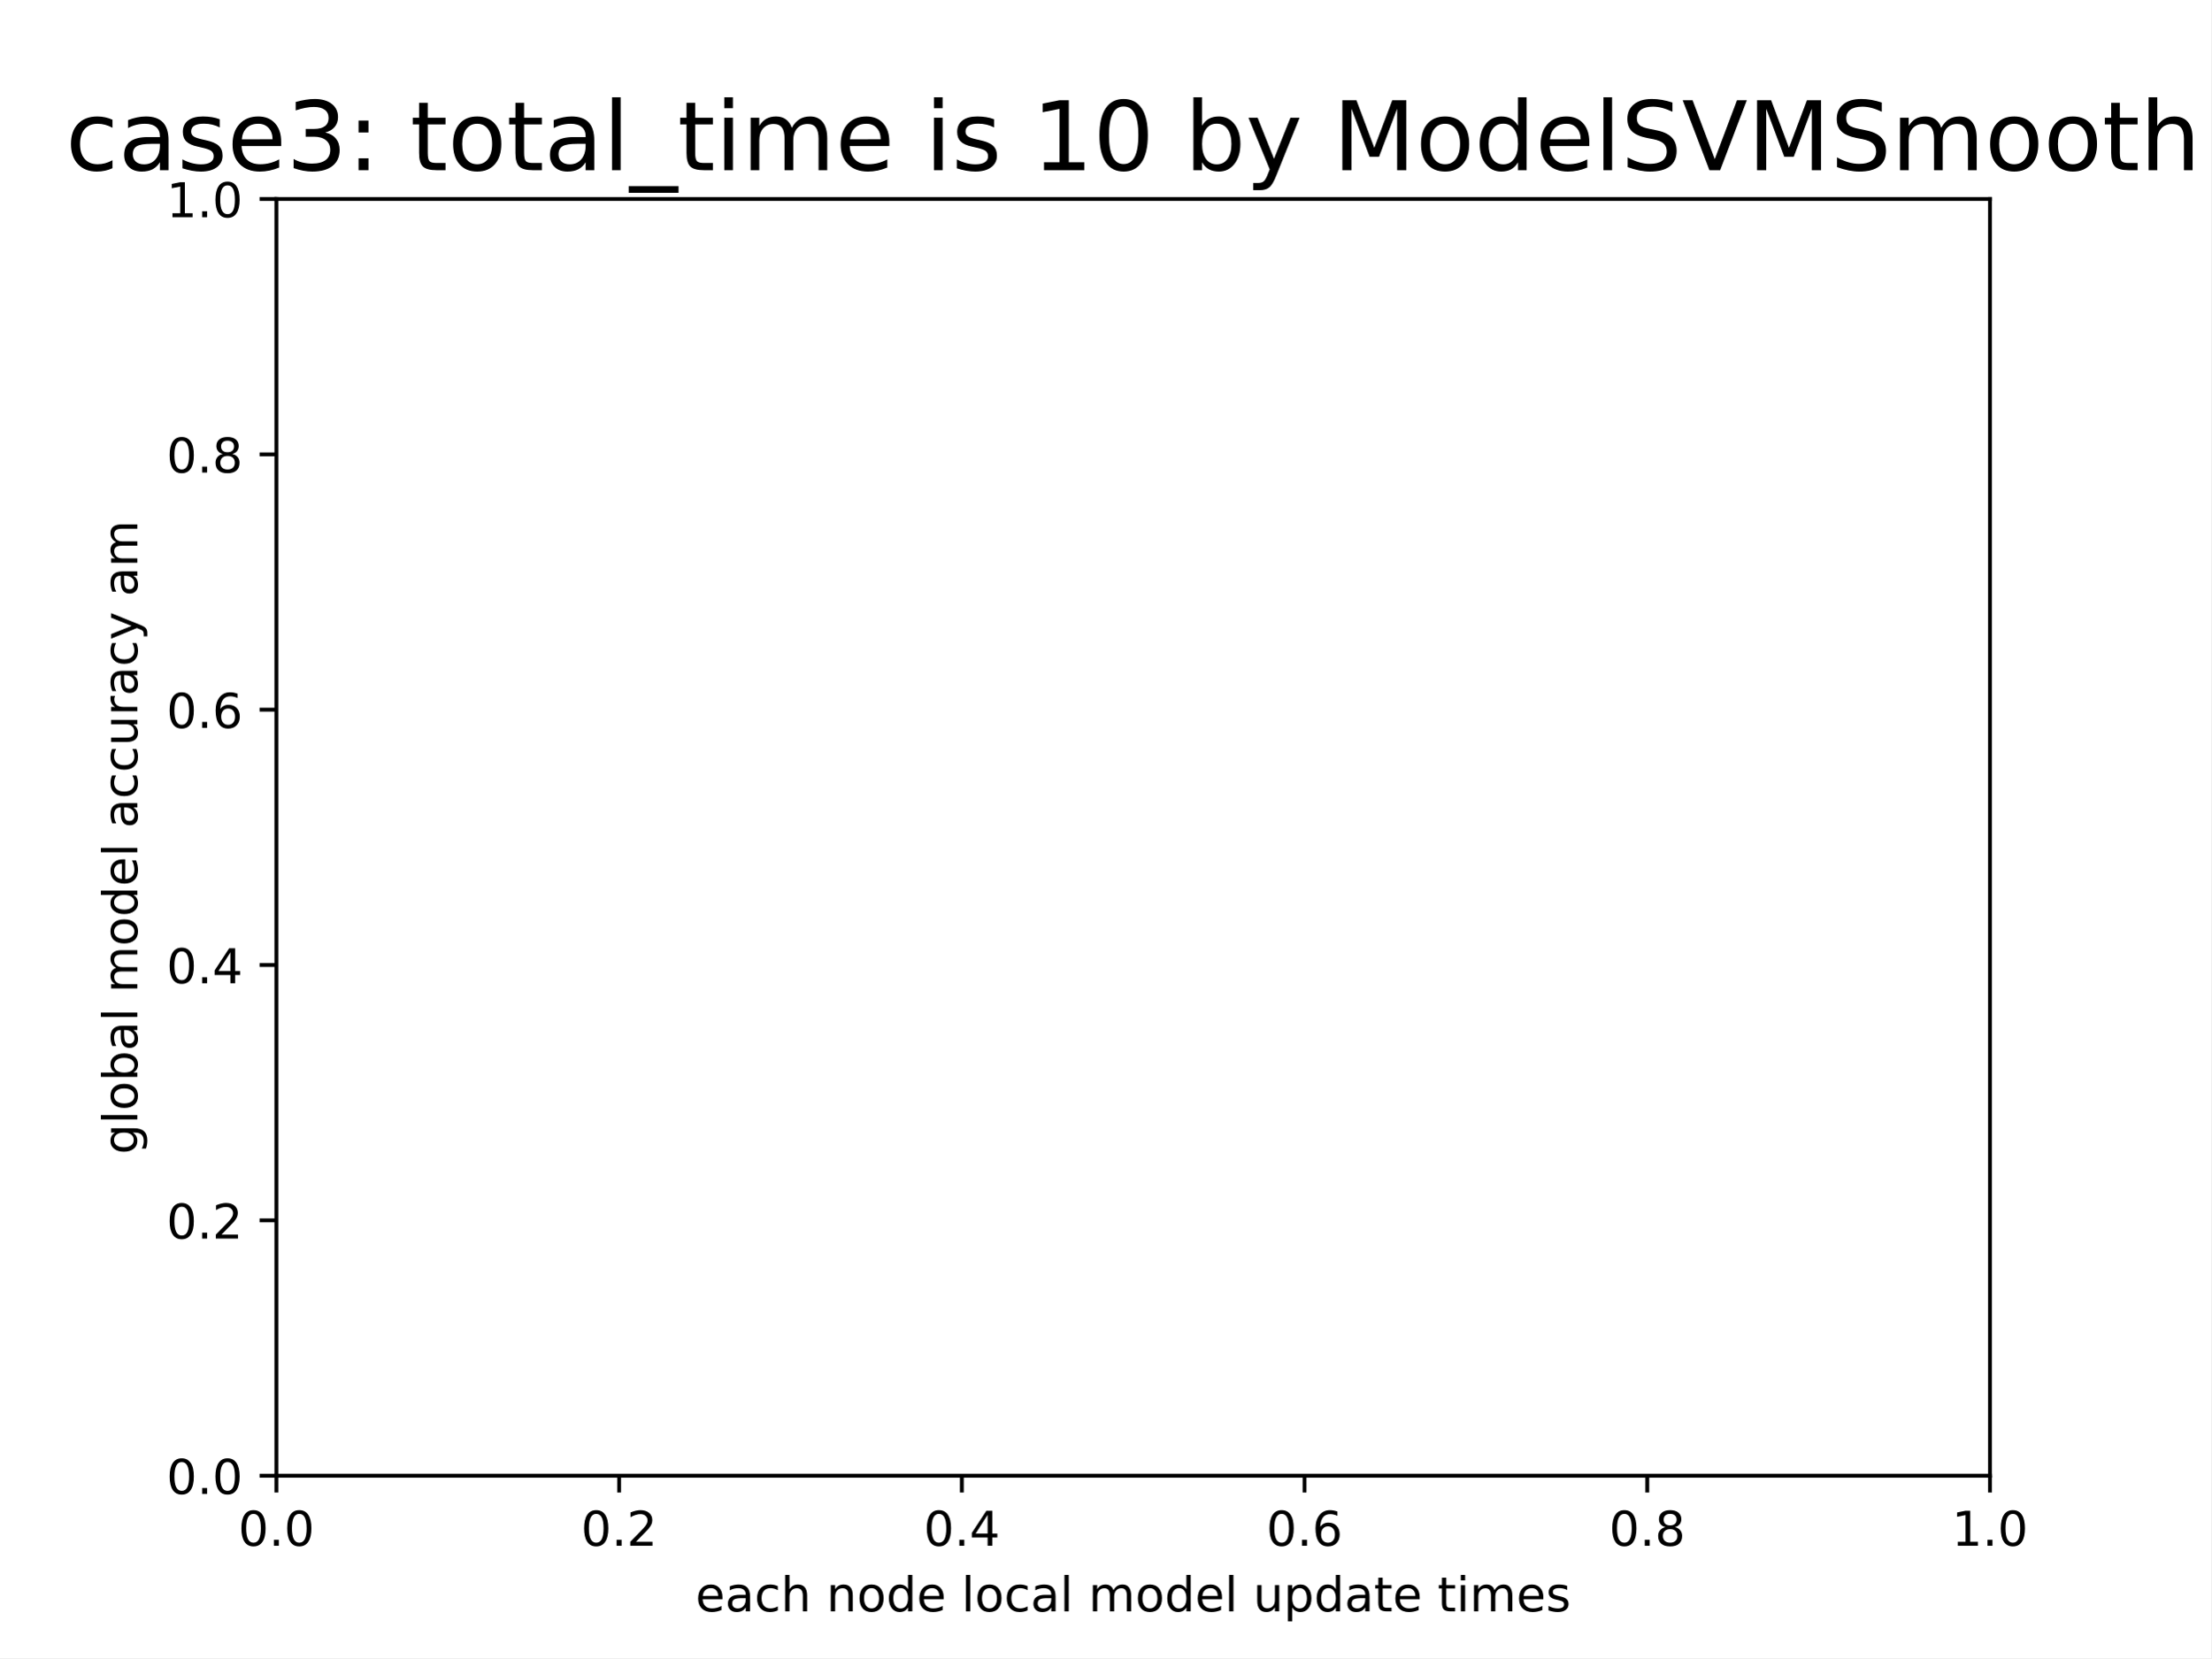
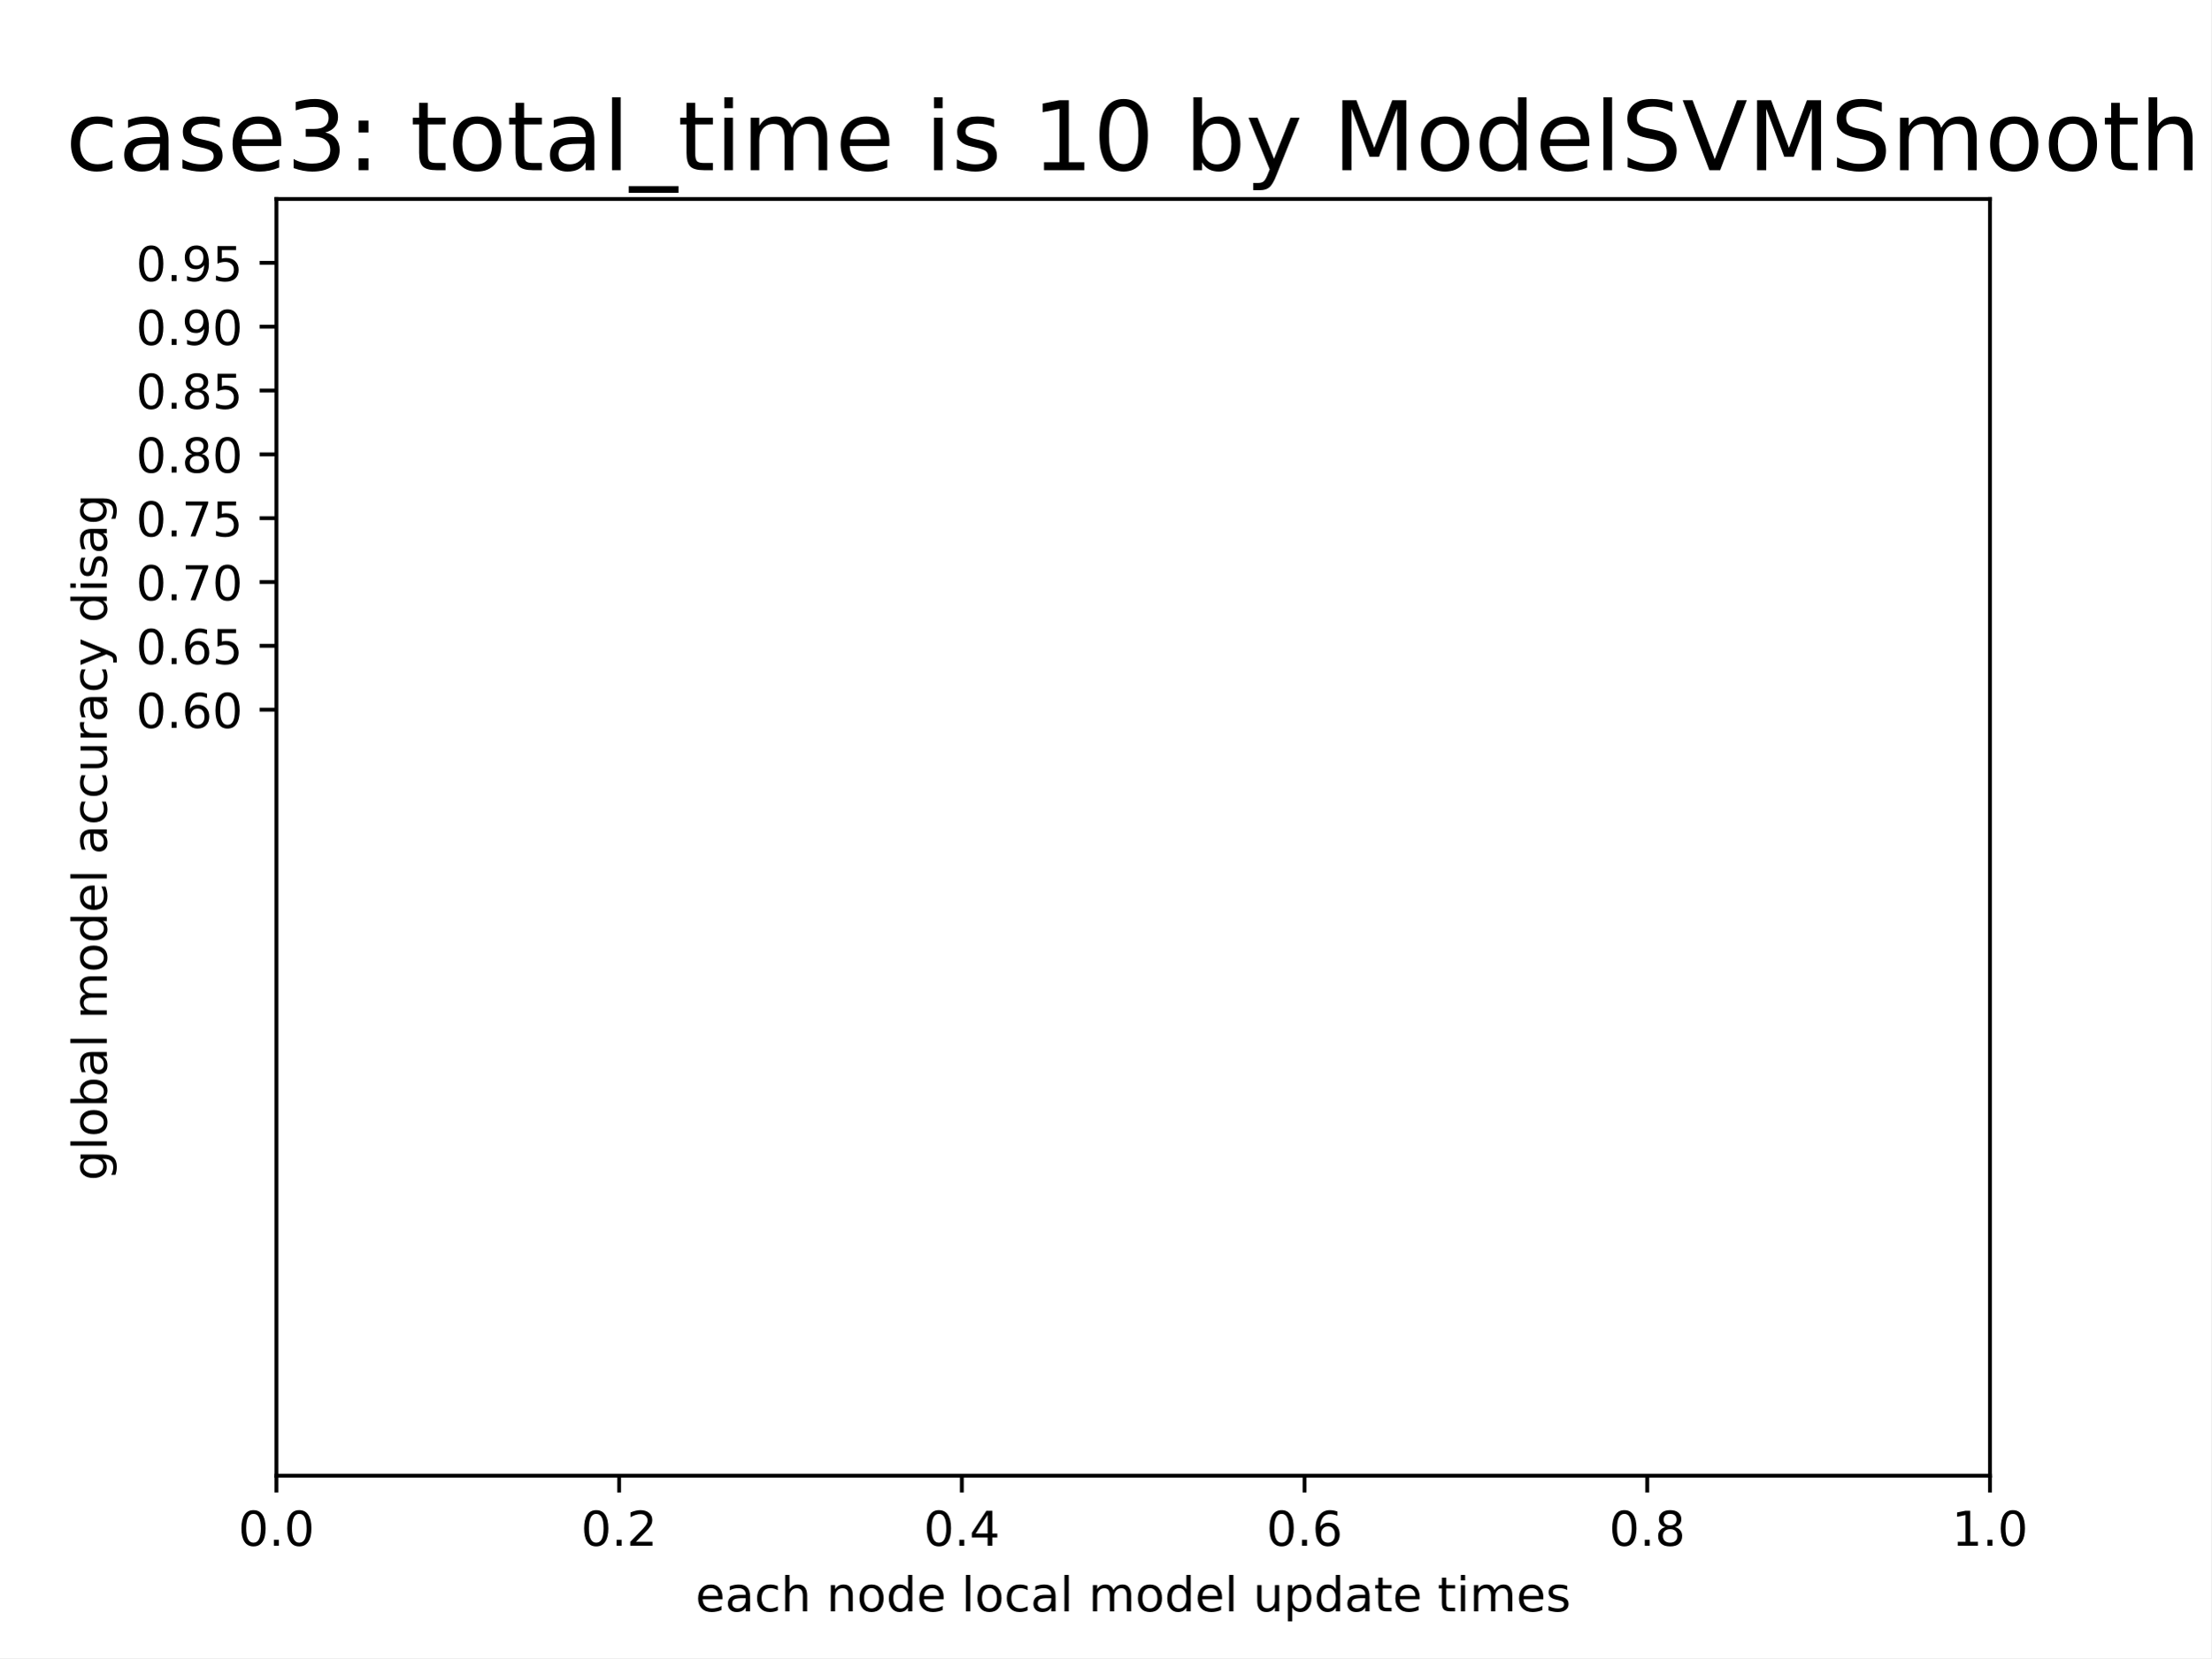
<svg xmlns="http://www.w3.org/2000/svg" xmlns:xlink="http://www.w3.org/1999/xlink" height="345.6pt" version="1.1" viewBox="0 0 460.8 345.6" width="460.8pt">
  <defs>
    <style type="text/css">*{stroke-linecap:butt;stroke-linejoin:round;}</style>
  </defs>
  <g id="figure_1">
    <g id="patch_1">
      <path d="M 0 345.6  L 460.8 345.6  L 460.8 0  L 0 0  z " style="fill:#ffffff;" />
    </g>
    <g id="axes_1">
      <g id="patch_2">
        <path d="M 57.6 307.584  L 414.72 307.584  L 414.72 41.472  L 57.6 41.472  z " style="fill:#ffffff;" />
      </g>
      <g id="matplotlib.axis_1">
        <g id="xtick_1">
          <g id="line2d_1">
            <defs>
-               <path d="M 0 0  L 0 3.5  " id="mb5d97b202f" style="stroke:#000000;stroke-width:0.8;" />
+               <path d="M 0 0  L 0 3.5  " id="m2883d6097a" style="stroke:#000000;stroke-width:0.8;" />
            </defs>
            <g>
-               <use style="stroke:#000000;stroke-width:0.8;" x="57.6" xlink:href="#mb5d97b202f" y="307.584" />
+               <use style="stroke:#000000;stroke-width:0.8;" x="57.6" xlink:href="#m2883d6097a" y="307.584" />
            </g>
          </g>
          <g id="text_1">
            <g transform="translate(49.64844 322.1824)scale(0.1 -0.1)">
              <defs>
                <path d="M 31.781 66.406  Q 24.172 66.406 20.328 58.906  Q 16.5 51.422 16.5 36.375  Q 16.5 21.391 20.328 13.891  Q 24.172 6.391 31.781 6.391  Q 39.453 6.391 43.281 13.891  Q 47.125 21.391 47.125 36.375  Q 47.125 51.422 43.281 58.906  Q 39.453 66.406 31.781 66.406  z M 31.781 74.219  Q 44.047 74.219 50.516 64.516  Q 56.984 54.828 56.984 36.375  Q 56.984 17.969 50.516 8.266  Q 44.047 -1.422 31.781 -1.422  Q 19.531 -1.422 13.062 8.266  Q 6.594 17.969 6.594 36.375  Q 6.594 54.828 13.062 64.516  Q 19.531 74.219 31.781 74.219  z " id="DejaVuSans-48" />
                <path d="M 10.688 12.406  L 21 12.406  L 21 0  L 10.688 0  z " id="DejaVuSans-46" />
              </defs>
              <use xlink:href="#DejaVuSans-48" />
              <use x="63.623" xlink:href="#DejaVuSans-46" />
              <use x="95.41" xlink:href="#DejaVuSans-48" />
            </g>
          </g>
        </g>
        <g id="xtick_2">
          <g id="line2d_2">
            <g>
-               <use style="stroke:#000000;stroke-width:0.8;" x="129.024" xlink:href="#mb5d97b202f" y="307.584" />
+               <use style="stroke:#000000;stroke-width:0.8;" x="129.024" xlink:href="#m2883d6097a" y="307.584" />
            </g>
          </g>
          <g id="text_2">
            <g transform="translate(121.0724 322.1824)scale(0.1 -0.1)">
              <defs>
                <path d="M 19.188 8.297  L 53.609 8.297  L 53.609 0  L 7.328 0  L 7.328 8.297  Q 12.938 14.109 22.625 23.891  Q 32.328 33.688 34.812 36.531  Q 39.547 41.844 41.422 45.531  Q 43.312 49.219 43.312 52.781  Q 43.312 58.594 39.234 62.25  Q 35.156 65.922 28.609 65.922  Q 23.969 65.922 18.812 64.312  Q 13.672 62.703 7.812 59.422  L 7.812 69.391  Q 13.766 71.781 18.938 73  Q 24.125 74.219 28.422 74.219  Q 39.75 74.219 46.484 68.547  Q 53.219 62.891 53.219 53.422  Q 53.219 48.922 51.531 44.891  Q 49.859 40.875 45.406 35.406  Q 44.188 33.984 37.641 27.219  Q 31.109 20.453 19.188 8.297  z " id="DejaVuSans-50" />
              </defs>
              <use xlink:href="#DejaVuSans-48" />
              <use x="63.623" xlink:href="#DejaVuSans-46" />
              <use x="95.41" xlink:href="#DejaVuSans-50" />
            </g>
          </g>
        </g>
        <g id="xtick_3">
          <g id="line2d_3">
            <g>
-               <use style="stroke:#000000;stroke-width:0.8;" x="200.448" xlink:href="#mb5d97b202f" y="307.584" />
+               <use style="stroke:#000000;stroke-width:0.8;" x="200.448" xlink:href="#m2883d6097a" y="307.584" />
            </g>
          </g>
          <g id="text_3">
            <g transform="translate(192.4964 322.1824)scale(0.1 -0.1)">
              <defs>
                <path d="M 37.797 64.312  L 12.891 25.391  L 37.797 25.391  z M 35.203 72.906  L 47.609 72.906  L 47.609 25.391  L 58.016 25.391  L 58.016 17.188  L 47.609 17.188  L 47.609 0  L 37.797 0  L 37.797 17.188  L 4.891 17.188  L 4.891 26.703  z " id="DejaVuSans-52" />
              </defs>
              <use xlink:href="#DejaVuSans-48" />
              <use x="63.623" xlink:href="#DejaVuSans-46" />
              <use x="95.41" xlink:href="#DejaVuSans-52" />
            </g>
          </g>
        </g>
        <g id="xtick_4">
          <g id="line2d_4">
            <g>
-               <use style="stroke:#000000;stroke-width:0.8;" x="271.872" xlink:href="#mb5d97b202f" y="307.584" />
+               <use style="stroke:#000000;stroke-width:0.8;" x="271.872" xlink:href="#m2883d6097a" y="307.584" />
            </g>
          </g>
          <g id="text_4">
            <g transform="translate(263.9204 322.1824)scale(0.1 -0.1)">
              <defs>
                <path d="M 33.016 40.375  Q 26.375 40.375 22.484 35.828  Q 18.609 31.297 18.609 23.391  Q 18.609 15.531 22.484 10.953  Q 26.375 6.391 33.016 6.391  Q 39.656 6.391 43.531 10.953  Q 47.406 15.531 47.406 23.391  Q 47.406 31.297 43.531 35.828  Q 39.656 40.375 33.016 40.375  z M 52.594 71.297  L 52.594 62.312  Q 48.875 64.062 45.094 64.984  Q 41.312 65.922 37.594 65.922  Q 27.828 65.922 22.672 59.328  Q 17.531 52.734 16.797 39.406  Q 19.672 43.656 24.016 45.922  Q 28.375 48.188 33.594 48.188  Q 44.578 48.188 50.953 41.516  Q 57.328 34.859 57.328 23.391  Q 57.328 12.156 50.688 5.359  Q 44.047 -1.422 33.016 -1.422  Q 20.359 -1.422 13.672 8.266  Q 6.984 17.969 6.984 36.375  Q 6.984 53.656 15.188 63.938  Q 23.391 74.219 37.203 74.219  Q 40.922 74.219 44.703 73.484  Q 48.484 72.75 52.594 71.297  z " id="DejaVuSans-54" />
              </defs>
              <use xlink:href="#DejaVuSans-48" />
              <use x="63.623" xlink:href="#DejaVuSans-46" />
              <use x="95.41" xlink:href="#DejaVuSans-54" />
            </g>
          </g>
        </g>
        <g id="xtick_5">
          <g id="line2d_5">
            <g>
-               <use style="stroke:#000000;stroke-width:0.8;" x="343.296" xlink:href="#mb5d97b202f" y="307.584" />
+               <use style="stroke:#000000;stroke-width:0.8;" x="343.296" xlink:href="#m2883d6097a" y="307.584" />
            </g>
          </g>
          <g id="text_5">
            <g transform="translate(335.3444 322.1824)scale(0.1 -0.1)">
              <defs>
                <path d="M 31.781 34.625  Q 24.75 34.625 20.719 30.859  Q 16.703 27.094 16.703 20.516  Q 16.703 13.922 20.719 10.156  Q 24.75 6.391 31.781 6.391  Q 38.812 6.391 42.859 10.172  Q 46.922 13.969 46.922 20.516  Q 46.922 27.094 42.891 30.859  Q 38.875 34.625 31.781 34.625  z M 21.922 38.812  Q 15.578 40.375 12.031 44.719  Q 8.5 49.078 8.5 55.328  Q 8.5 64.062 14.719 69.141  Q 20.953 74.219 31.781 74.219  Q 42.672 74.219 48.875 69.141  Q 55.078 64.062 55.078 55.328  Q 55.078 49.078 51.531 44.719  Q 48 40.375 41.703 38.812  Q 48.828 37.156 52.797 32.312  Q 56.781 27.484 56.781 20.516  Q 56.781 9.906 50.312 4.234  Q 43.844 -1.422 31.781 -1.422  Q 19.734 -1.422 13.25 4.234  Q 6.781 9.906 6.781 20.516  Q 6.781 27.484 10.781 32.312  Q 14.797 37.156 21.922 38.812  z M 18.312 54.391  Q 18.312 48.734 21.844 45.562  Q 25.391 42.391 31.781 42.391  Q 38.141 42.391 41.719 45.562  Q 45.312 48.734 45.312 54.391  Q 45.312 60.062 41.719 63.234  Q 38.141 66.406 31.781 66.406  Q 25.391 66.406 21.844 63.234  Q 18.312 60.062 18.312 54.391  z " id="DejaVuSans-56" />
              </defs>
              <use xlink:href="#DejaVuSans-48" />
              <use x="63.623" xlink:href="#DejaVuSans-46" />
              <use x="95.41" xlink:href="#DejaVuSans-56" />
            </g>
          </g>
        </g>
        <g id="xtick_6">
          <g id="line2d_6">
            <g>
-               <use style="stroke:#000000;stroke-width:0.8;" x="414.72" xlink:href="#mb5d97b202f" y="307.584" />
+               <use style="stroke:#000000;stroke-width:0.8;" x="414.72" xlink:href="#m2883d6097a" y="307.584" />
            </g>
          </g>
          <g id="text_6">
            <g transform="translate(406.7684 322.1824)scale(0.1 -0.1)">
              <defs>
                <path d="M 12.406 8.297  L 28.516 8.297  L 28.516 63.922  L 10.984 60.406  L 10.984 69.391  L 28.422 72.906  L 38.281 72.906  L 38.281 8.297  L 54.391 8.297  L 54.391 0  L 12.406 0  z " id="DejaVuSans-49" />
              </defs>
              <use xlink:href="#DejaVuSans-49" />
              <use x="63.623" xlink:href="#DejaVuSans-46" />
              <use x="95.41" xlink:href="#DejaVuSans-48" />
            </g>
          </g>
        </g>
        <g id="text_7">
          <g transform="translate(144.9381 335.8606)scale(0.1 -0.1)">
            <defs>
              <path d="M 56.203 29.594  L 56.203 25.203  L 14.891 25.203  Q 15.484 15.922 20.484 11.062  Q 25.484 6.203 34.422 6.203  Q 39.594 6.203 44.453 7.469  Q 49.312 8.734 54.109 11.281  L 54.109 2.781  Q 49.266 0.734 44.188 -0.344  Q 39.109 -1.422 33.891 -1.422  Q 20.797 -1.422 13.156 6.188  Q 5.516 13.812 5.516 26.812  Q 5.516 40.234 12.766 48.109  Q 20.016 56 32.328 56  Q 43.359 56 49.781 48.891  Q 56.203 41.797 56.203 29.594  z M 47.219 32.234  Q 47.125 39.594 43.094 43.984  Q 39.062 48.391 32.422 48.391  Q 24.906 48.391 20.391 44.141  Q 15.875 39.891 15.188 32.172  z " id="DejaVuSans-101" />
              <path d="M 34.281 27.484  Q 23.391 27.484 19.188 25  Q 14.984 22.516 14.984 16.5  Q 14.984 11.719 18.141 8.906  Q 21.297 6.109 26.703 6.109  Q 34.188 6.109 38.703 11.406  Q 43.219 16.703 43.219 25.484  L 43.219 27.484  z M 52.203 31.203  L 52.203 0  L 43.219 0  L 43.219 8.297  Q 40.141 3.328 35.547 0.953  Q 30.953 -1.422 24.312 -1.422  Q 15.922 -1.422 10.953 3.297  Q 6 8.016 6 15.922  Q 6 25.141 12.172 29.828  Q 18.359 34.516 30.609 34.516  L 43.219 34.516  L 43.219 35.406  Q 43.219 41.609 39.141 45  Q 35.062 48.391 27.688 48.391  Q 23 48.391 18.547 47.266  Q 14.109 46.141 10.016 43.891  L 10.016 52.203  Q 14.938 54.109 19.578 55.047  Q 24.219 56 28.609 56  Q 40.484 56 46.344 49.844  Q 52.203 43.703 52.203 31.203  z " id="DejaVuSans-97" />
              <path d="M 48.781 52.594  L 48.781 44.188  Q 44.969 46.297 41.141 47.344  Q 37.312 48.391 33.406 48.391  Q 24.656 48.391 19.812 42.844  Q 14.984 37.312 14.984 27.297  Q 14.984 17.281 19.812 11.734  Q 24.656 6.203 33.406 6.203  Q 37.312 6.203 41.141 7.25  Q 44.969 8.297 48.781 10.406  L 48.781 2.094  Q 45.016 0.344 40.984 -0.531  Q 36.969 -1.422 32.422 -1.422  Q 20.062 -1.422 12.781 6.344  Q 5.516 14.109 5.516 27.297  Q 5.516 40.672 12.859 48.328  Q 20.219 56 33.016 56  Q 37.156 56 41.109 55.141  Q 45.062 54.297 48.781 52.594  z " id="DejaVuSans-99" />
              <path d="M 54.891 33.016  L 54.891 0  L 45.906 0  L 45.906 32.719  Q 45.906 40.484 42.875 44.328  Q 39.844 48.188 33.797 48.188  Q 26.516 48.188 22.312 43.547  Q 18.109 38.922 18.109 30.906  L 18.109 0  L 9.078 0  L 9.078 75.984  L 18.109 75.984  L 18.109 46.188  Q 21.344 51.125 25.703 53.562  Q 30.078 56 35.797 56  Q 45.219 56 50.047 50.172  Q 54.891 44.344 54.891 33.016  z " id="DejaVuSans-104" />
              <path id="DejaVuSans-32" />
              <path d="M 54.891 33.016  L 54.891 0  L 45.906 0  L 45.906 32.719  Q 45.906 40.484 42.875 44.328  Q 39.844 48.188 33.797 48.188  Q 26.516 48.188 22.312 43.547  Q 18.109 38.922 18.109 30.906  L 18.109 0  L 9.078 0  L 9.078 54.688  L 18.109 54.688  L 18.109 46.188  Q 21.344 51.125 25.703 53.562  Q 30.078 56 35.797 56  Q 45.219 56 50.047 50.172  Q 54.891 44.344 54.891 33.016  z " id="DejaVuSans-110" />
              <path d="M 30.609 48.391  Q 23.391 48.391 19.188 42.75  Q 14.984 37.109 14.984 27.297  Q 14.984 17.484 19.156 11.844  Q 23.344 6.203 30.609 6.203  Q 37.797 6.203 41.984 11.859  Q 46.188 17.531 46.188 27.297  Q 46.188 37.016 41.984 42.703  Q 37.797 48.391 30.609 48.391  z M 30.609 56  Q 42.328 56 49.016 48.375  Q 55.719 40.766 55.719 27.297  Q 55.719 13.875 49.016 6.219  Q 42.328 -1.422 30.609 -1.422  Q 18.844 -1.422 12.172 6.219  Q 5.516 13.875 5.516 27.297  Q 5.516 40.766 12.172 48.375  Q 18.844 56 30.609 56  z " id="DejaVuSans-111" />
              <path d="M 45.406 46.391  L 45.406 75.984  L 54.391 75.984  L 54.391 0  L 45.406 0  L 45.406 8.203  Q 42.578 3.328 38.25 0.953  Q 33.938 -1.422 27.875 -1.422  Q 17.969 -1.422 11.734 6.484  Q 5.516 14.406 5.516 27.297  Q 5.516 40.188 11.734 48.094  Q 17.969 56 27.875 56  Q 33.938 56 38.25 53.625  Q 42.578 51.266 45.406 46.391  z M 14.797 27.297  Q 14.797 17.391 18.875 11.75  Q 22.953 6.109 30.078 6.109  Q 37.203 6.109 41.297 11.75  Q 45.406 17.391 45.406 27.297  Q 45.406 37.203 41.297 42.844  Q 37.203 48.484 30.078 48.484  Q 22.953 48.484 18.875 42.844  Q 14.797 37.203 14.797 27.297  z " id="DejaVuSans-100" />
              <path d="M 9.422 75.984  L 18.406 75.984  L 18.406 0  L 9.422 0  z " id="DejaVuSans-108" />
              <path d="M 52 44.188  Q 55.375 50.25 60.062 53.125  Q 64.75 56 71.094 56  Q 79.641 56 84.281 50.016  Q 88.922 44.047 88.922 33.016  L 88.922 0  L 79.891 0  L 79.891 32.719  Q 79.891 40.578 77.094 44.375  Q 74.312 48.188 68.609 48.188  Q 61.625 48.188 57.562 43.547  Q 53.516 38.922 53.516 30.906  L 53.516 0  L 44.484 0  L 44.484 32.719  Q 44.484 40.625 41.703 44.406  Q 38.922 48.188 33.109 48.188  Q 26.219 48.188 22.156 43.531  Q 18.109 38.875 18.109 30.906  L 18.109 0  L 9.078 0  L 9.078 54.688  L 18.109 54.688  L 18.109 46.188  Q 21.188 51.219 25.484 53.609  Q 29.781 56 35.688 56  Q 41.656 56 45.828 52.969  Q 50 49.953 52 44.188  z " id="DejaVuSans-109" />
              <path d="M 8.5 21.578  L 8.5 54.688  L 17.484 54.688  L 17.484 21.922  Q 17.484 14.156 20.5 10.266  Q 23.531 6.391 29.594 6.391  Q 36.859 6.391 41.078 11.031  Q 45.312 15.672 45.312 23.688  L 45.312 54.688  L 54.297 54.688  L 54.297 0  L 45.312 0  L 45.312 8.406  Q 42.047 3.422 37.719 1  Q 33.406 -1.422 27.688 -1.422  Q 18.266 -1.422 13.375 4.438  Q 8.5 10.297 8.5 21.578  z M 31.109 56  z " id="DejaVuSans-117" />
              <path d="M 18.109 8.203  L 18.109 -20.797  L 9.078 -20.797  L 9.078 54.688  L 18.109 54.688  L 18.109 46.391  Q 20.953 51.266 25.266 53.625  Q 29.594 56 35.594 56  Q 45.562 56 51.781 48.094  Q 58.016 40.188 58.016 27.297  Q 58.016 14.406 51.781 6.484  Q 45.562 -1.422 35.594 -1.422  Q 29.594 -1.422 25.266 0.953  Q 20.953 3.328 18.109 8.203  z M 48.688 27.297  Q 48.688 37.203 44.609 42.844  Q 40.531 48.484 33.406 48.484  Q 26.266 48.484 22.188 42.844  Q 18.109 37.203 18.109 27.297  Q 18.109 17.391 22.188 11.75  Q 26.266 6.109 33.406 6.109  Q 40.531 6.109 44.609 11.75  Q 48.688 17.391 48.688 27.297  z " id="DejaVuSans-112" />
              <path d="M 18.312 70.219  L 18.312 54.688  L 36.812 54.688  L 36.812 47.703  L 18.312 47.703  L 18.312 18.016  Q 18.312 11.328 20.141 9.422  Q 21.969 7.516 27.594 7.516  L 36.812 7.516  L 36.812 0  L 27.594 0  Q 17.188 0 13.234 3.875  Q 9.281 7.766 9.281 18.016  L 9.281 47.703  L 2.688 47.703  L 2.688 54.688  L 9.281 54.688  L 9.281 70.219  z " id="DejaVuSans-116" />
              <path d="M 9.422 54.688  L 18.406 54.688  L 18.406 0  L 9.422 0  z M 9.422 75.984  L 18.406 75.984  L 18.406 64.594  L 9.422 64.594  z " id="DejaVuSans-105" />
              <path d="M 44.281 53.078  L 44.281 44.578  Q 40.484 46.531 36.375 47.5  Q 32.281 48.484 27.875 48.484  Q 21.188 48.484 17.844 46.438  Q 14.5 44.391 14.5 40.281  Q 14.5 37.156 16.891 35.375  Q 19.281 33.594 26.516 31.984  L 29.594 31.297  Q 39.156 29.25 43.188 25.516  Q 47.219 21.781 47.219 15.094  Q 47.219 7.469 41.188 3.016  Q 35.156 -1.422 24.609 -1.422  Q 20.219 -1.422 15.453 -0.562  Q 10.688 0.297 5.422 2  L 5.422 11.281  Q 10.406 8.688 15.234 7.391  Q 20.062 6.109 24.812 6.109  Q 31.156 6.109 34.562 8.281  Q 37.984 10.453 37.984 14.406  Q 37.984 18.062 35.516 20.016  Q 33.062 21.969 24.703 23.781  L 21.578 24.516  Q 13.234 26.266 9.516 29.906  Q 5.812 33.547 5.812 39.891  Q 5.812 47.609 11.281 51.797  Q 16.75 56 26.812 56  Q 31.781 56 36.172 55.266  Q 40.578 54.547 44.281 53.078  z " id="DejaVuSans-115" />
            </defs>
            <use xlink:href="#DejaVuSans-101" />
            <use x="61.523" xlink:href="#DejaVuSans-97" />
            <use x="122.803" xlink:href="#DejaVuSans-99" />
            <use x="177.783" xlink:href="#DejaVuSans-104" />
            <use x="241.162" xlink:href="#DejaVuSans-32" />
            <use x="272.949" xlink:href="#DejaVuSans-110" />
            <use x="336.328" xlink:href="#DejaVuSans-111" />
            <use x="397.51" xlink:href="#DejaVuSans-100" />
            <use x="460.986" xlink:href="#DejaVuSans-101" />
            <use x="522.51" xlink:href="#DejaVuSans-32" />
            <use x="554.297" xlink:href="#DejaVuSans-108" />
            <use x="582.08" xlink:href="#DejaVuSans-111" />
            <use x="643.262" xlink:href="#DejaVuSans-99" />
            <use x="698.242" xlink:href="#DejaVuSans-97" />
            <use x="759.521" xlink:href="#DejaVuSans-108" />
            <use x="787.305" xlink:href="#DejaVuSans-32" />
            <use x="819.092" xlink:href="#DejaVuSans-109" />
            <use x="916.504" xlink:href="#DejaVuSans-111" />
            <use x="977.686" xlink:href="#DejaVuSans-100" />
            <use x="1041.162" xlink:href="#DejaVuSans-101" />
            <use x="1102.686" xlink:href="#DejaVuSans-108" />
            <use x="1130.469" xlink:href="#DejaVuSans-32" />
            <use x="1162.256" xlink:href="#DejaVuSans-117" />
            <use x="1225.635" xlink:href="#DejaVuSans-112" />
            <use x="1289.111" xlink:href="#DejaVuSans-100" />
            <use x="1352.588" xlink:href="#DejaVuSans-97" />
            <use x="1413.867" xlink:href="#DejaVuSans-116" />
            <use x="1453.076" xlink:href="#DejaVuSans-101" />
            <use x="1514.6" xlink:href="#DejaVuSans-32" />
            <use x="1546.387" xlink:href="#DejaVuSans-116" />
            <use x="1585.596" xlink:href="#DejaVuSans-105" />
            <use x="1613.379" xlink:href="#DejaVuSans-109" />
            <use x="1710.791" xlink:href="#DejaVuSans-101" />
            <use x="1772.314" xlink:href="#DejaVuSans-115" />
          </g>
        </g>
      </g>
      <g id="matplotlib.axis_2">
        <g id="ytick_1">
          <g id="line2d_7">
            <defs>
-               <path d="M 0 0  L -3.5 0  " id="md044188195" style="stroke:#000000;stroke-width:0.8;" />
+               <path d="M 0 0  L -3.5 0  " id="m7a8dbf8a20" style="stroke:#000000;stroke-width:0.8;" />
            </defs>
            <g>
-               <use style="stroke:#000000;stroke-width:0.8;" x="57.6" xlink:href="#md044188195" y="307.584" />
+               <use style="stroke:#000000;stroke-width:0.8;" x="57.6" xlink:href="#m7a8dbf8a20" y="147.917" />
            </g>
          </g>
          <g id="text_8">
-             <g transform="translate(34.69687 311.3832)scale(0.1 -0.1)">
-               <use xlink:href="#DejaVuSans-48" />
-               <use x="63.623" xlink:href="#DejaVuSans-46" />
-               <use x="95.41" xlink:href="#DejaVuSans-48" />
+             <g transform="translate(28.33438 151.716)scale(0.1 -0.1)">
+               <use xlink:href="#DejaVuSans-48" />
+               <use x="63.623" xlink:href="#DejaVuSans-46" />
+               <use x="95.41" xlink:href="#DejaVuSans-54" />
+               <use x="159.033" xlink:href="#DejaVuSans-48" />
            </g>
          </g>
        </g>
        <g id="ytick_2">
          <g id="line2d_8">
            <g>
-               <use style="stroke:#000000;stroke-width:0.8;" x="57.6" xlink:href="#md044188195" y="254.362" />
+               <use style="stroke:#000000;stroke-width:0.8;" x="57.6" xlink:href="#m7a8dbf8a20" y="134.611" />
            </g>
          </g>
          <g id="text_9">
-             <g transform="translate(34.69687 258.1608)scale(0.1 -0.1)">
-               <use xlink:href="#DejaVuSans-48" />
-               <use x="63.623" xlink:href="#DejaVuSans-46" />
-               <use x="95.41" xlink:href="#DejaVuSans-50" />
+             <g transform="translate(28.33438 138.4104)scale(0.1 -0.1)">
+               <defs>
+                 <path d="M 10.797 72.906  L 49.516 72.906  L 49.516 64.594  L 19.828 64.594  L 19.828 46.734  Q 21.969 47.469 24.109 47.828  Q 26.266 48.188 28.422 48.188  Q 40.625 48.188 47.75 41.5  Q 54.891 34.812 54.891 23.391  Q 54.891 11.625 47.562 5.094  Q 40.234 -1.422 26.906 -1.422  Q 22.312 -1.422 17.547 -0.641  Q 12.797 0.141 7.719 1.703  L 7.719 11.625  Q 12.109 9.234 16.797 8.062  Q 21.484 6.891 26.703 6.891  Q 35.156 6.891 40.078 11.328  Q 45.016 15.766 45.016 23.391  Q 45.016 31 40.078 35.438  Q 35.156 39.891 26.703 39.891  Q 22.75 39.891 18.812 39.016  Q 14.891 38.141 10.797 36.281  z " id="DejaVuSans-53" />
+               </defs>
+               <use xlink:href="#DejaVuSans-48" />
+               <use x="63.623" xlink:href="#DejaVuSans-46" />
+               <use x="95.41" xlink:href="#DejaVuSans-54" />
+               <use x="159.033" xlink:href="#DejaVuSans-53" />
            </g>
          </g>
        </g>
        <g id="ytick_3">
          <g id="line2d_9">
            <g>
-               <use style="stroke:#000000;stroke-width:0.8;" x="57.6" xlink:href="#md044188195" y="201.139" />
+               <use style="stroke:#000000;stroke-width:0.8;" x="57.6" xlink:href="#m7a8dbf8a20" y="121.306" />
            </g>
          </g>
          <g id="text_10">
-             <g transform="translate(34.69687 204.9384)scale(0.1 -0.1)">
-               <use xlink:href="#DejaVuSans-48" />
-               <use x="63.623" xlink:href="#DejaVuSans-46" />
-               <use x="95.41" xlink:href="#DejaVuSans-52" />
+             <g transform="translate(28.33438 125.1048)scale(0.1 -0.1)">
+               <defs>
+                 <path d="M 8.203 72.906  L 55.078 72.906  L 55.078 68.703  L 28.609 0  L 18.312 0  L 43.219 64.594  L 8.203 64.594  z " id="DejaVuSans-55" />
+               </defs>
+               <use xlink:href="#DejaVuSans-48" />
+               <use x="63.623" xlink:href="#DejaVuSans-46" />
+               <use x="95.41" xlink:href="#DejaVuSans-55" />
+               <use x="159.033" xlink:href="#DejaVuSans-48" />
            </g>
          </g>
        </g>
        <g id="ytick_4">
          <g id="line2d_10">
            <g>
-               <use style="stroke:#000000;stroke-width:0.8;" x="57.6" xlink:href="#md044188195" y="147.917" />
+               <use style="stroke:#000000;stroke-width:0.8;" x="57.6" xlink:href="#m7a8dbf8a20" y="108" />
            </g>
          </g>
          <g id="text_11">
-             <g transform="translate(34.69687 151.716)scale(0.1 -0.1)">
-               <use xlink:href="#DejaVuSans-48" />
-               <use x="63.623" xlink:href="#DejaVuSans-46" />
-               <use x="95.41" xlink:href="#DejaVuSans-54" />
+             <g transform="translate(28.33438 111.7992)scale(0.1 -0.1)">
+               <use xlink:href="#DejaVuSans-48" />
+               <use x="63.623" xlink:href="#DejaVuSans-46" />
+               <use x="95.41" xlink:href="#DejaVuSans-55" />
+               <use x="159.033" xlink:href="#DejaVuSans-53" />
            </g>
          </g>
        </g>
        <g id="ytick_5">
          <g id="line2d_11">
            <g>
-               <use style="stroke:#000000;stroke-width:0.8;" x="57.6" xlink:href="#md044188195" y="94.694" />
+               <use style="stroke:#000000;stroke-width:0.8;" x="57.6" xlink:href="#m7a8dbf8a20" y="94.694" />
            </g>
          </g>
          <g id="text_12">
-             <g transform="translate(34.69687 98.49362)scale(0.1 -0.1)">
+             <g transform="translate(28.33438 98.49362)scale(0.1 -0.1)">
              <use xlink:href="#DejaVuSans-48" />
              <use x="63.623" xlink:href="#DejaVuSans-46" />
              <use x="95.41" xlink:href="#DejaVuSans-56" />
+               <use x="159.033" xlink:href="#DejaVuSans-48" />
            </g>
          </g>
        </g>
        <g id="ytick_6">
          <g id="line2d_12">
            <g>
-               <use style="stroke:#000000;stroke-width:0.8;" x="57.6" xlink:href="#md044188195" y="41.472" />
+               <use style="stroke:#000000;stroke-width:0.8;" x="57.6" xlink:href="#m7a8dbf8a20" y="81.389" />
            </g>
          </g>
          <g id="text_13">
-             <g transform="translate(34.69687 45.27122)scale(0.1 -0.1)">
-               <use xlink:href="#DejaVuSans-49" />
-               <use x="63.623" xlink:href="#DejaVuSans-46" />
-               <use x="95.41" xlink:href="#DejaVuSans-48" />
-             </g>
-           </g>
-         </g>
-         <g id="text_14">
-           <g transform="translate(28.61719 240.6085)rotate(-90)scale(0.1 -0.1)">
+             <g transform="translate(28.33438 85.18802)scale(0.1 -0.1)">
+               <use xlink:href="#DejaVuSans-48" />
+               <use x="63.623" xlink:href="#DejaVuSans-46" />
+               <use x="95.41" xlink:href="#DejaVuSans-56" />
+               <use x="159.033" xlink:href="#DejaVuSans-53" />
+             </g>
+           </g>
+         </g>
+         <g id="ytick_7">
+           <g id="line2d_13">
+             <g>
+               <use style="stroke:#000000;stroke-width:0.8;" x="57.6" xlink:href="#m7a8dbf8a20" y="68.083" />
+             </g>
+           </g>
+           <g id="text_14">
+             <g transform="translate(28.33438 71.88242)scale(0.1 -0.1)">
+               <defs>
+                 <path d="M 10.984 1.516  L 10.984 10.5  Q 14.703 8.734 18.5 7.812  Q 22.312 6.891 25.984 6.891  Q 35.75 6.891 40.891 13.453  Q 46.047 20.016 46.781 33.406  Q 43.953 29.203 39.594 26.953  Q 35.25 24.703 29.984 24.703  Q 19.047 24.703 12.672 31.312  Q 6.297 37.938 6.297 49.422  Q 6.297 60.641 12.938 67.422  Q 19.578 74.219 30.609 74.219  Q 43.266 74.219 49.922 64.516  Q 56.594 54.828 56.594 36.375  Q 56.594 19.141 48.406 8.859  Q 40.234 -1.422 26.422 -1.422  Q 22.703 -1.422 18.891 -0.688  Q 15.094 0.047 10.984 1.516  z M 30.609 32.422  Q 37.25 32.422 41.125 36.953  Q 45.016 41.5 45.016 49.422  Q 45.016 57.281 41.125 61.844  Q 37.25 66.406 30.609 66.406  Q 23.969 66.406 20.094 61.844  Q 16.219 57.281 16.219 49.422  Q 16.219 41.5 20.094 36.953  Q 23.969 32.422 30.609 32.422  z " id="DejaVuSans-57" />
+               </defs>
+               <use xlink:href="#DejaVuSans-48" />
+               <use x="63.623" xlink:href="#DejaVuSans-46" />
+               <use x="95.41" xlink:href="#DejaVuSans-57" />
+               <use x="159.033" xlink:href="#DejaVuSans-48" />
+             </g>
+           </g>
+         </g>
+         <g id="ytick_8">
+           <g id="line2d_14">
+             <g>
+               <use style="stroke:#000000;stroke-width:0.8;" x="57.6" xlink:href="#m7a8dbf8a20" y="54.778" />
+             </g>
+           </g>
+           <g id="text_15">
+             <g transform="translate(28.33438 58.57682)scale(0.1 -0.1)">
+               <use xlink:href="#DejaVuSans-48" />
+               <use x="63.623" xlink:href="#DejaVuSans-46" />
+               <use x="95.41" xlink:href="#DejaVuSans-57" />
+               <use x="159.033" xlink:href="#DejaVuSans-53" />
+             </g>
+           </g>
+         </g>
+         <g id="text_16">
+           <g transform="translate(22.25469 246.0803)rotate(-90)scale(0.1 -0.1)">
            <defs>
              <path d="M 45.406 27.984  Q 45.406 37.75 41.375 43.109  Q 37.359 48.484 30.078 48.484  Q 22.859 48.484 18.828 43.109  Q 14.797 37.75 14.797 27.984  Q 14.797 18.266 18.828 12.891  Q 22.859 7.516 30.078 7.516  Q 37.359 7.516 41.375 12.891  Q 45.406 18.266 45.406 27.984  z M 54.391 6.781  Q 54.391 -7.172 48.188 -13.984  Q 42 -20.797 29.203 -20.797  Q 24.469 -20.797 20.266 -20.094  Q 16.062 -19.391 12.109 -17.922  L 12.109 -9.188  Q 16.062 -11.328 19.922 -12.344  Q 23.781 -13.375 27.781 -13.375  Q 36.625 -13.375 41.016 -8.766  Q 45.406 -4.156 45.406 5.172  L 45.406 9.625  Q 42.625 4.781 38.281 2.391  Q 33.938 0 27.875 0  Q 17.828 0 11.672 7.656  Q 5.516 15.328 5.516 27.984  Q 5.516 40.672 11.672 48.328  Q 17.828 56 27.875 56  Q 33.938 56 38.281 53.609  Q 42.625 51.219 45.406 46.391  L 45.406 54.688  L 54.391 54.688  z " id="DejaVuSans-103" />
              <path d="M 48.688 27.297  Q 48.688 37.203 44.609 42.844  Q 40.531 48.484 33.406 48.484  Q 26.266 48.484 22.188 42.844  Q 18.109 37.203 18.109 27.297  Q 18.109 17.391 22.188 11.75  Q 26.266 6.109 33.406 6.109  Q 40.531 6.109 44.609 11.75  Q 48.688 17.391 48.688 27.297  z M 18.109 46.391  Q 20.953 51.266 25.266 53.625  Q 29.594 56 35.594 56  Q 45.562 56 51.781 48.094  Q 58.016 40.188 58.016 27.297  Q 58.016 14.406 51.781 6.484  Q 45.562 -1.422 35.594 -1.422  Q 29.594 -1.422 25.266 0.953  Q 20.953 3.328 18.109 8.203  L 18.109 0  L 9.078 0  L 9.078 75.984  L 18.109 75.984  z " id="DejaVuSans-98" />
              <path d="M 41.109 46.297  Q 39.594 47.172 37.812 47.578  Q 36.031 48 33.891 48  Q 26.266 48 22.188 43.047  Q 18.109 38.094 18.109 28.812  L 18.109 0  L 9.078 0  L 9.078 54.688  L 18.109 54.688  L 18.109 46.188  Q 20.953 51.172 25.484 53.578  Q 30.031 56 36.531 56  Q 37.453 56 38.578 55.875  Q 39.703 55.766 41.062 55.516  z " id="DejaVuSans-114" />
              <path d="M 32.172 -5.078  Q 28.375 -14.844 24.75 -17.812  Q 21.141 -20.797 15.094 -20.797  L 7.906 -20.797  L 7.906 -13.281  L 13.188 -13.281  Q 16.891 -13.281 18.938 -11.516  Q 21 -9.766 23.484 -3.219  L 25.094 0.875  L 2.984 54.688  L 12.5 54.688  L 29.594 11.922  L 46.688 54.688  L 56.203 54.688  z " id="DejaVuSans-121" />
            </defs>
            <use xlink:href="#DejaVuSans-103" />
            <use x="63.477" xlink:href="#DejaVuSans-108" />
            <use x="91.26" xlink:href="#DejaVuSans-111" />
            <use x="152.441" xlink:href="#DejaVuSans-98" />
            <use x="215.918" xlink:href="#DejaVuSans-97" />
            <use x="277.197" xlink:href="#DejaVuSans-108" />
            <use x="304.98" xlink:href="#DejaVuSans-32" />
            <use x="336.768" xlink:href="#DejaVuSans-109" />
            <use x="434.18" xlink:href="#DejaVuSans-111" />
            <use x="495.361" xlink:href="#DejaVuSans-100" />
            <use x="558.838" xlink:href="#DejaVuSans-101" />
            <use x="620.361" xlink:href="#DejaVuSans-108" />
            <use x="648.145" xlink:href="#DejaVuSans-32" />
            <use x="679.932" xlink:href="#DejaVuSans-97" />
            <use x="741.211" xlink:href="#DejaVuSans-99" />
            <use x="796.191" xlink:href="#DejaVuSans-99" />
            <use x="851.172" xlink:href="#DejaVuSans-117" />
            <use x="914.551" xlink:href="#DejaVuSans-114" />
            <use x="955.664" xlink:href="#DejaVuSans-97" />
            <use x="1016.943" xlink:href="#DejaVuSans-99" />
            <use x="1071.924" xlink:href="#DejaVuSans-121" />
            <use x="1131.104" xlink:href="#DejaVuSans-32" />
-             <use x="1162.891" xlink:href="#DejaVuSans-97" />
-             <use x="1224.17" xlink:href="#DejaVuSans-109" />
+             <use x="1162.891" xlink:href="#DejaVuSans-100" />
+             <use x="1226.367" xlink:href="#DejaVuSans-105" />
+             <use x="1254.15" xlink:href="#DejaVuSans-115" />
+             <use x="1306.25" xlink:href="#DejaVuSans-97" />
+             <use x="1367.529" xlink:href="#DejaVuSans-103" />
          </g>
        </g>
      </g>
      <g id="patch_3">
        <path d="M 57.6 307.584  L 57.6 41.472  " style="fill:none;stroke:#000000;stroke-linecap:square;stroke-linejoin:miter;stroke-width:0.8;" />
      </g>
      <g id="patch_4">
        <path d="M 414.72 307.584  L 414.72 41.472  " style="fill:none;stroke:#000000;stroke-linecap:square;stroke-linejoin:miter;stroke-width:0.8;" />
      </g>
      <g id="patch_5">
        <path d="M 57.6 307.584  L 414.72 307.584  " style="fill:none;stroke:#000000;stroke-linecap:square;stroke-linejoin:miter;stroke-width:0.8;" />
      </g>
      <g id="patch_6">
        <path d="M 57.6 41.472  L 414.72 41.472  " style="fill:none;stroke:#000000;stroke-linecap:square;stroke-linejoin:miter;stroke-width:0.8;" />
      </g>
-       <g id="text_15">
+       <g id="text_17">
        <g transform="translate(13.68344 35.472)scale(0.2 -0.2)">
          <defs>
            <path d="M 40.578 39.312  Q 47.656 37.797 51.625 33  Q 55.609 28.219 55.609 21.188  Q 55.609 10.406 48.188 4.484  Q 40.766 -1.422 27.094 -1.422  Q 22.516 -1.422 17.656 -0.516  Q 12.797 0.391 7.625 2.203  L 7.625 11.719  Q 11.719 9.328 16.594 8.109  Q 21.484 6.891 26.812 6.891  Q 36.078 6.891 40.938 10.547  Q 45.797 14.203 45.797 21.188  Q 45.797 27.641 41.281 31.266  Q 36.766 34.906 28.719 34.906  L 20.219 34.906  L 20.219 43.016  L 29.109 43.016  Q 36.375 43.016 40.234 45.922  Q 44.094 48.828 44.094 54.297  Q 44.094 59.906 40.109 62.906  Q 36.141 65.922 28.719 65.922  Q 24.656 65.922 20.016 65.031  Q 15.375 64.156 9.812 62.312  L 9.812 71.094  Q 15.438 72.656 20.344 73.438  Q 25.25 74.219 29.594 74.219  Q 40.828 74.219 47.359 69.109  Q 53.906 64.016 53.906 55.328  Q 53.906 49.266 50.438 45.094  Q 46.969 40.922 40.578 39.312  z " id="DejaVuSans-51" />
            <path d="M 11.719 12.406  L 22.016 12.406  L 22.016 0  L 11.719 0  z M 11.719 51.703  L 22.016 51.703  L 22.016 39.312  L 11.719 39.312  z " id="DejaVuSans-58" />
            <path d="M 50.984 -16.609  L 50.984 -23.578  L -0.984 -23.578  L -0.984 -16.609  z " id="DejaVuSans-95" />
            <path d="M 9.812 72.906  L 24.516 72.906  L 43.109 23.297  L 61.812 72.906  L 76.516 72.906  L 76.516 0  L 66.891 0  L 66.891 64.016  L 48.094 14.016  L 38.188 14.016  L 19.391 64.016  L 19.391 0  L 9.812 0  z " id="DejaVuSans-77" />
            <path d="M 53.516 70.516  L 53.516 60.891  Q 47.906 63.578 42.922 64.891  Q 37.938 66.219 33.297 66.219  Q 25.25 66.219 20.875 63.094  Q 16.5 59.969 16.5 54.203  Q 16.5 49.359 19.406 46.891  Q 22.312 44.438 30.422 42.922  L 36.375 41.703  Q 47.406 39.594 52.656 34.297  Q 57.906 29 57.906 20.125  Q 57.906 9.516 50.797 4.047  Q 43.703 -1.422 29.984 -1.422  Q 24.812 -1.422 18.969 -0.25  Q 13.141 0.922 6.891 3.219  L 6.891 13.375  Q 12.891 10.016 18.656 8.297  Q 24.422 6.594 29.984 6.594  Q 38.422 6.594 43.016 9.906  Q 47.609 13.234 47.609 19.391  Q 47.609 24.75 44.312 27.781  Q 41.016 30.812 33.5 32.328  L 27.484 33.5  Q 16.453 35.688 11.516 40.375  Q 6.594 45.062 6.594 53.422  Q 6.594 63.094 13.406 68.656  Q 20.219 74.219 32.172 74.219  Q 37.312 74.219 42.625 73.281  Q 47.953 72.359 53.516 70.516  z " id="DejaVuSans-83" />
            <path d="M 28.609 0  L 0.781 72.906  L 11.078 72.906  L 34.188 11.531  L 57.328 72.906  L 67.578 72.906  L 39.797 0  z " id="DejaVuSans-86" />
          </defs>
          <use xlink:href="#DejaVuSans-99" />
          <use x="54.98" xlink:href="#DejaVuSans-97" />
          <use x="116.26" xlink:href="#DejaVuSans-115" />
          <use x="168.359" xlink:href="#DejaVuSans-101" />
          <use x="229.883" xlink:href="#DejaVuSans-51" />
          <use x="293.506" xlink:href="#DejaVuSans-58" />
          <use x="327.197" xlink:href="#DejaVuSans-32" />
          <use x="358.984" xlink:href="#DejaVuSans-116" />
          <use x="398.193" xlink:href="#DejaVuSans-111" />
          <use x="459.375" xlink:href="#DejaVuSans-116" />
          <use x="498.584" xlink:href="#DejaVuSans-97" />
          <use x="559.863" xlink:href="#DejaVuSans-108" />
          <use x="587.646" xlink:href="#DejaVuSans-95" />
          <use x="637.646" xlink:href="#DejaVuSans-116" />
          <use x="676.855" xlink:href="#DejaVuSans-105" />
          <use x="704.639" xlink:href="#DejaVuSans-109" />
          <use x="802.051" xlink:href="#DejaVuSans-101" />
          <use x="863.574" xlink:href="#DejaVuSans-32" />
          <use x="895.361" xlink:href="#DejaVuSans-105" />
          <use x="923.145" xlink:href="#DejaVuSans-115" />
          <use x="975.244" xlink:href="#DejaVuSans-32" />
          <use x="1007.031" xlink:href="#DejaVuSans-49" />
          <use x="1070.654" xlink:href="#DejaVuSans-48" />
          <use x="1134.277" xlink:href="#DejaVuSans-32" />
          <use x="1166.064" xlink:href="#DejaVuSans-98" />
          <use x="1229.541" xlink:href="#DejaVuSans-121" />
          <use x="1288.721" xlink:href="#DejaVuSans-32" />
          <use x="1320.508" xlink:href="#DejaVuSans-77" />
          <use x="1406.787" xlink:href="#DejaVuSans-111" />
          <use x="1467.969" xlink:href="#DejaVuSans-100" />
          <use x="1531.445" xlink:href="#DejaVuSans-101" />
          <use x="1592.969" xlink:href="#DejaVuSans-108" />
          <use x="1620.752" xlink:href="#DejaVuSans-83" />
          <use x="1684.229" xlink:href="#DejaVuSans-86" />
          <use x="1752.637" xlink:href="#DejaVuSans-77" />
          <use x="1838.916" xlink:href="#DejaVuSans-83" />
          <use x="1902.393" xlink:href="#DejaVuSans-109" />
          <use x="1999.805" xlink:href="#DejaVuSans-111" />
          <use x="2060.986" xlink:href="#DejaVuSans-111" />
          <use x="2122.168" xlink:href="#DejaVuSans-116" />
          <use x="2161.377" xlink:href="#DejaVuSans-104" />
        </g>
      </g>
    </g>
  </g>
</svg>
